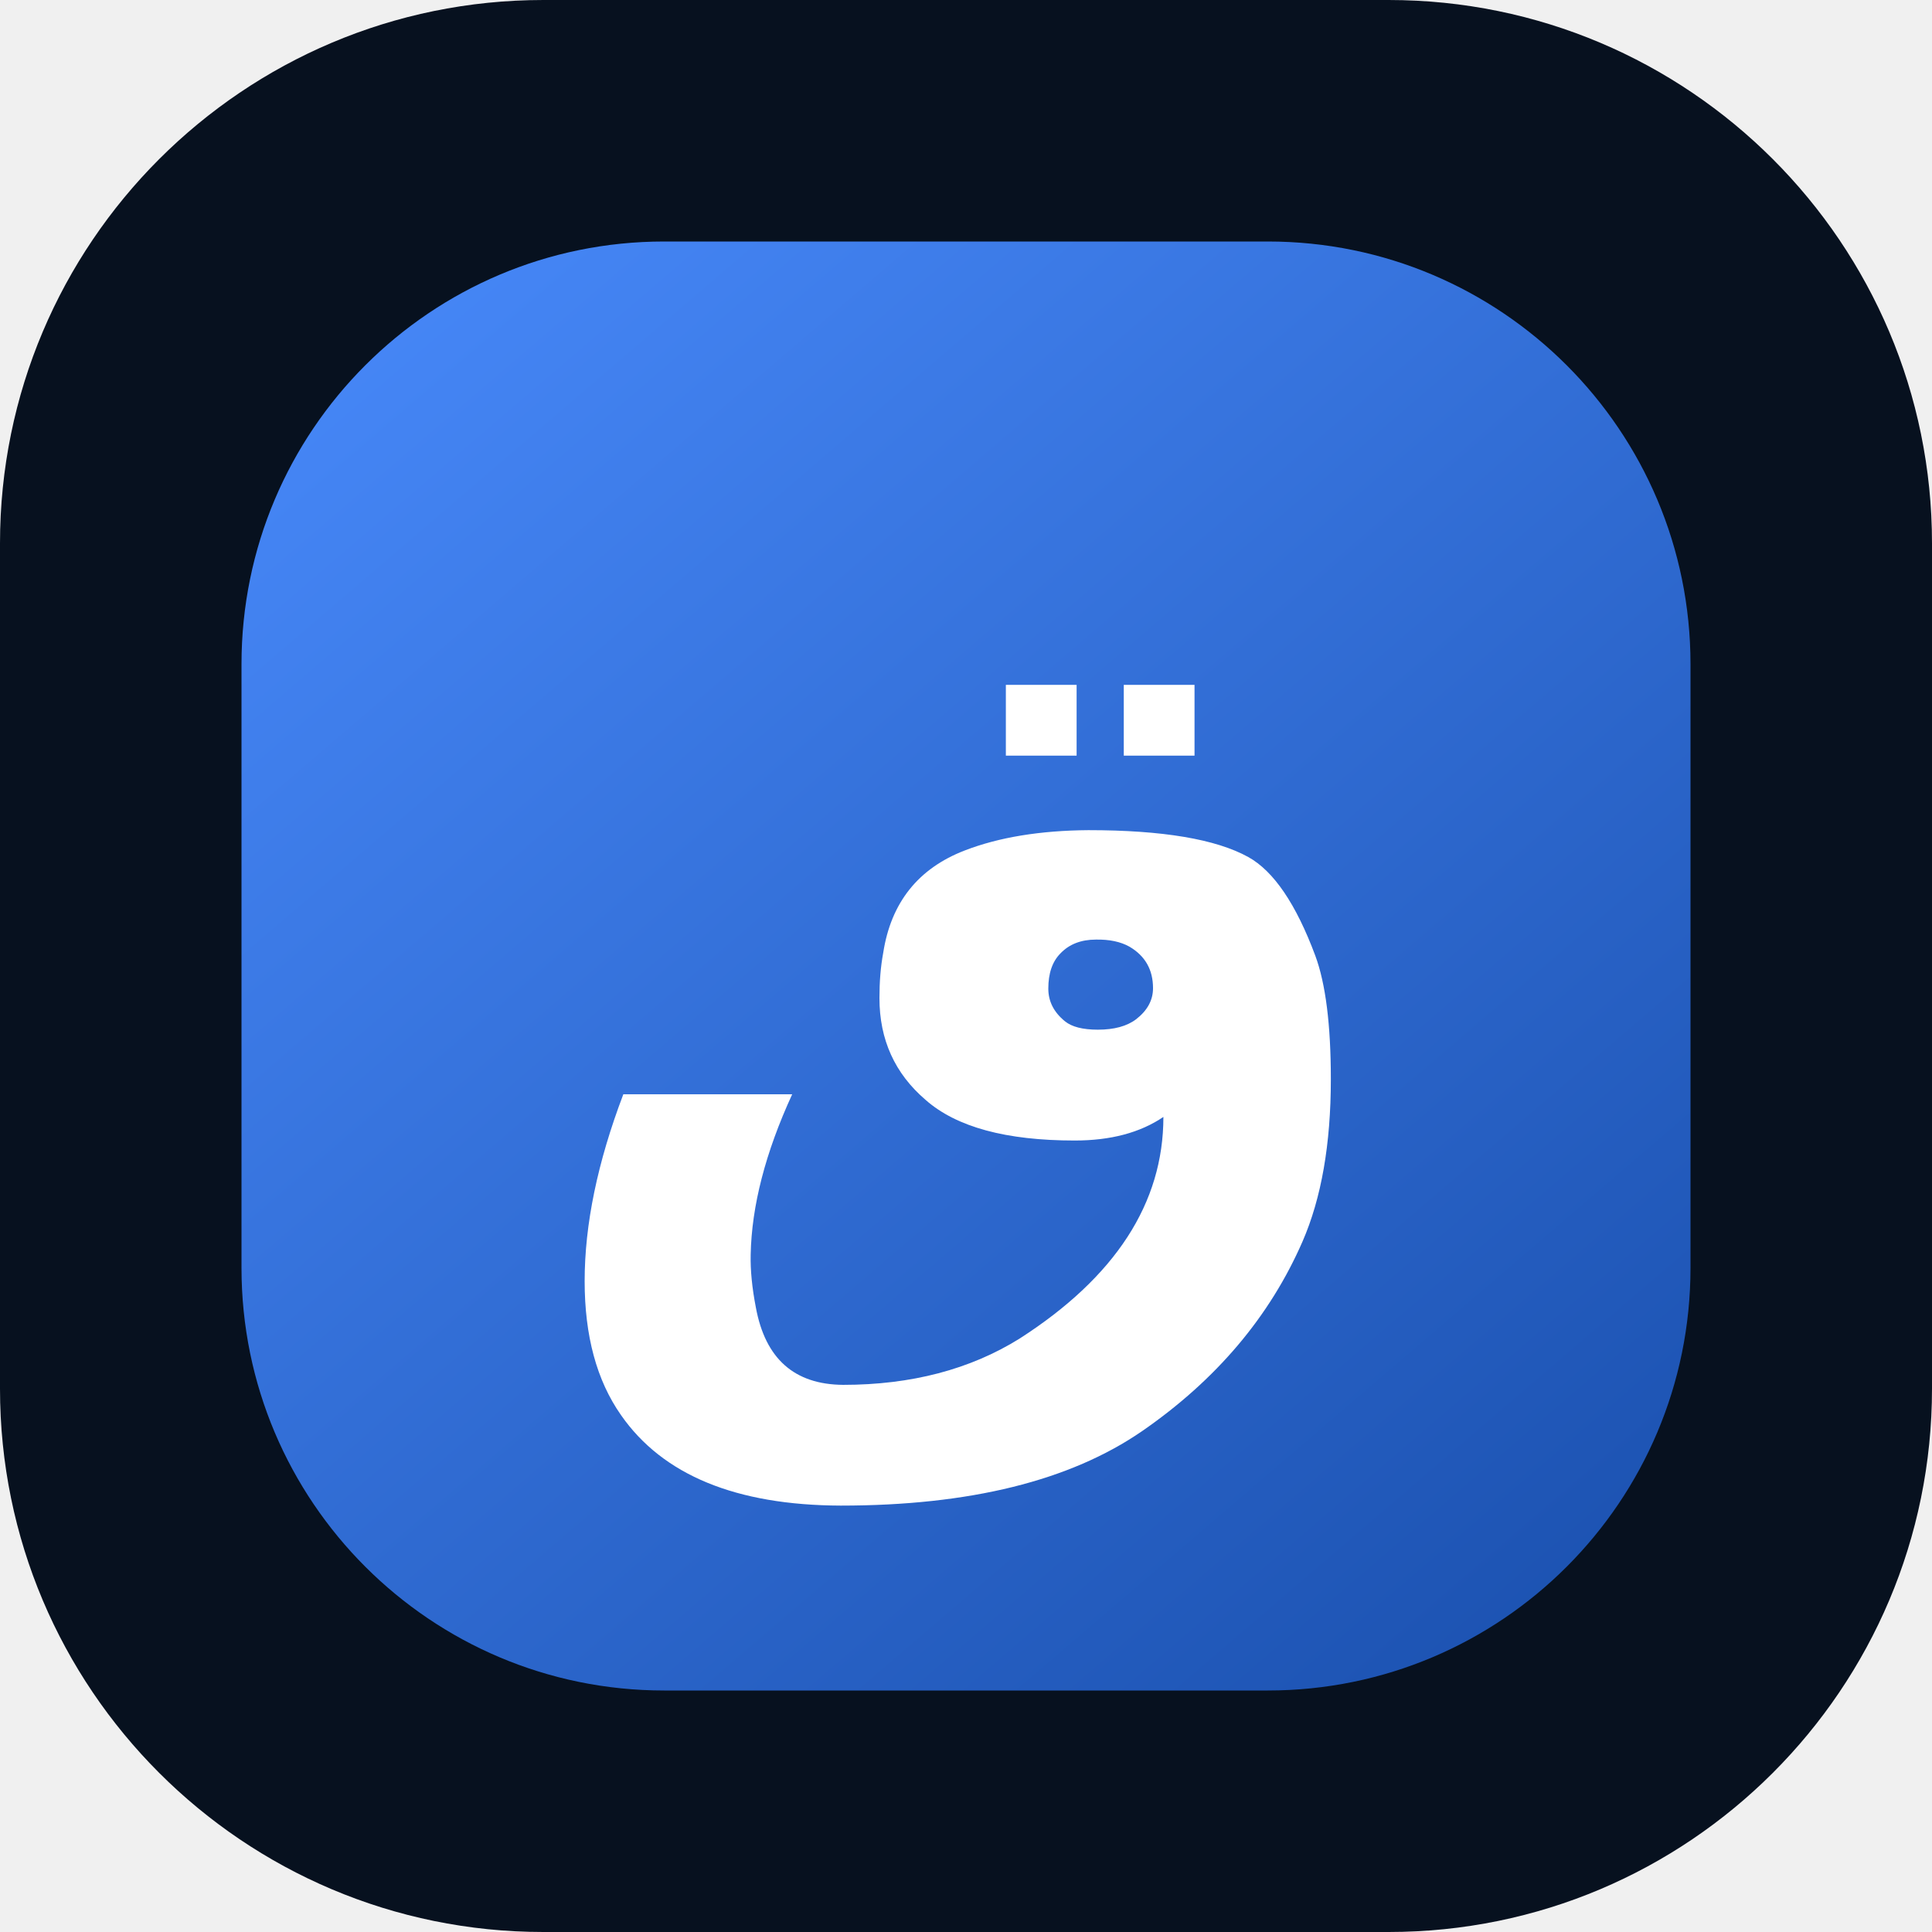
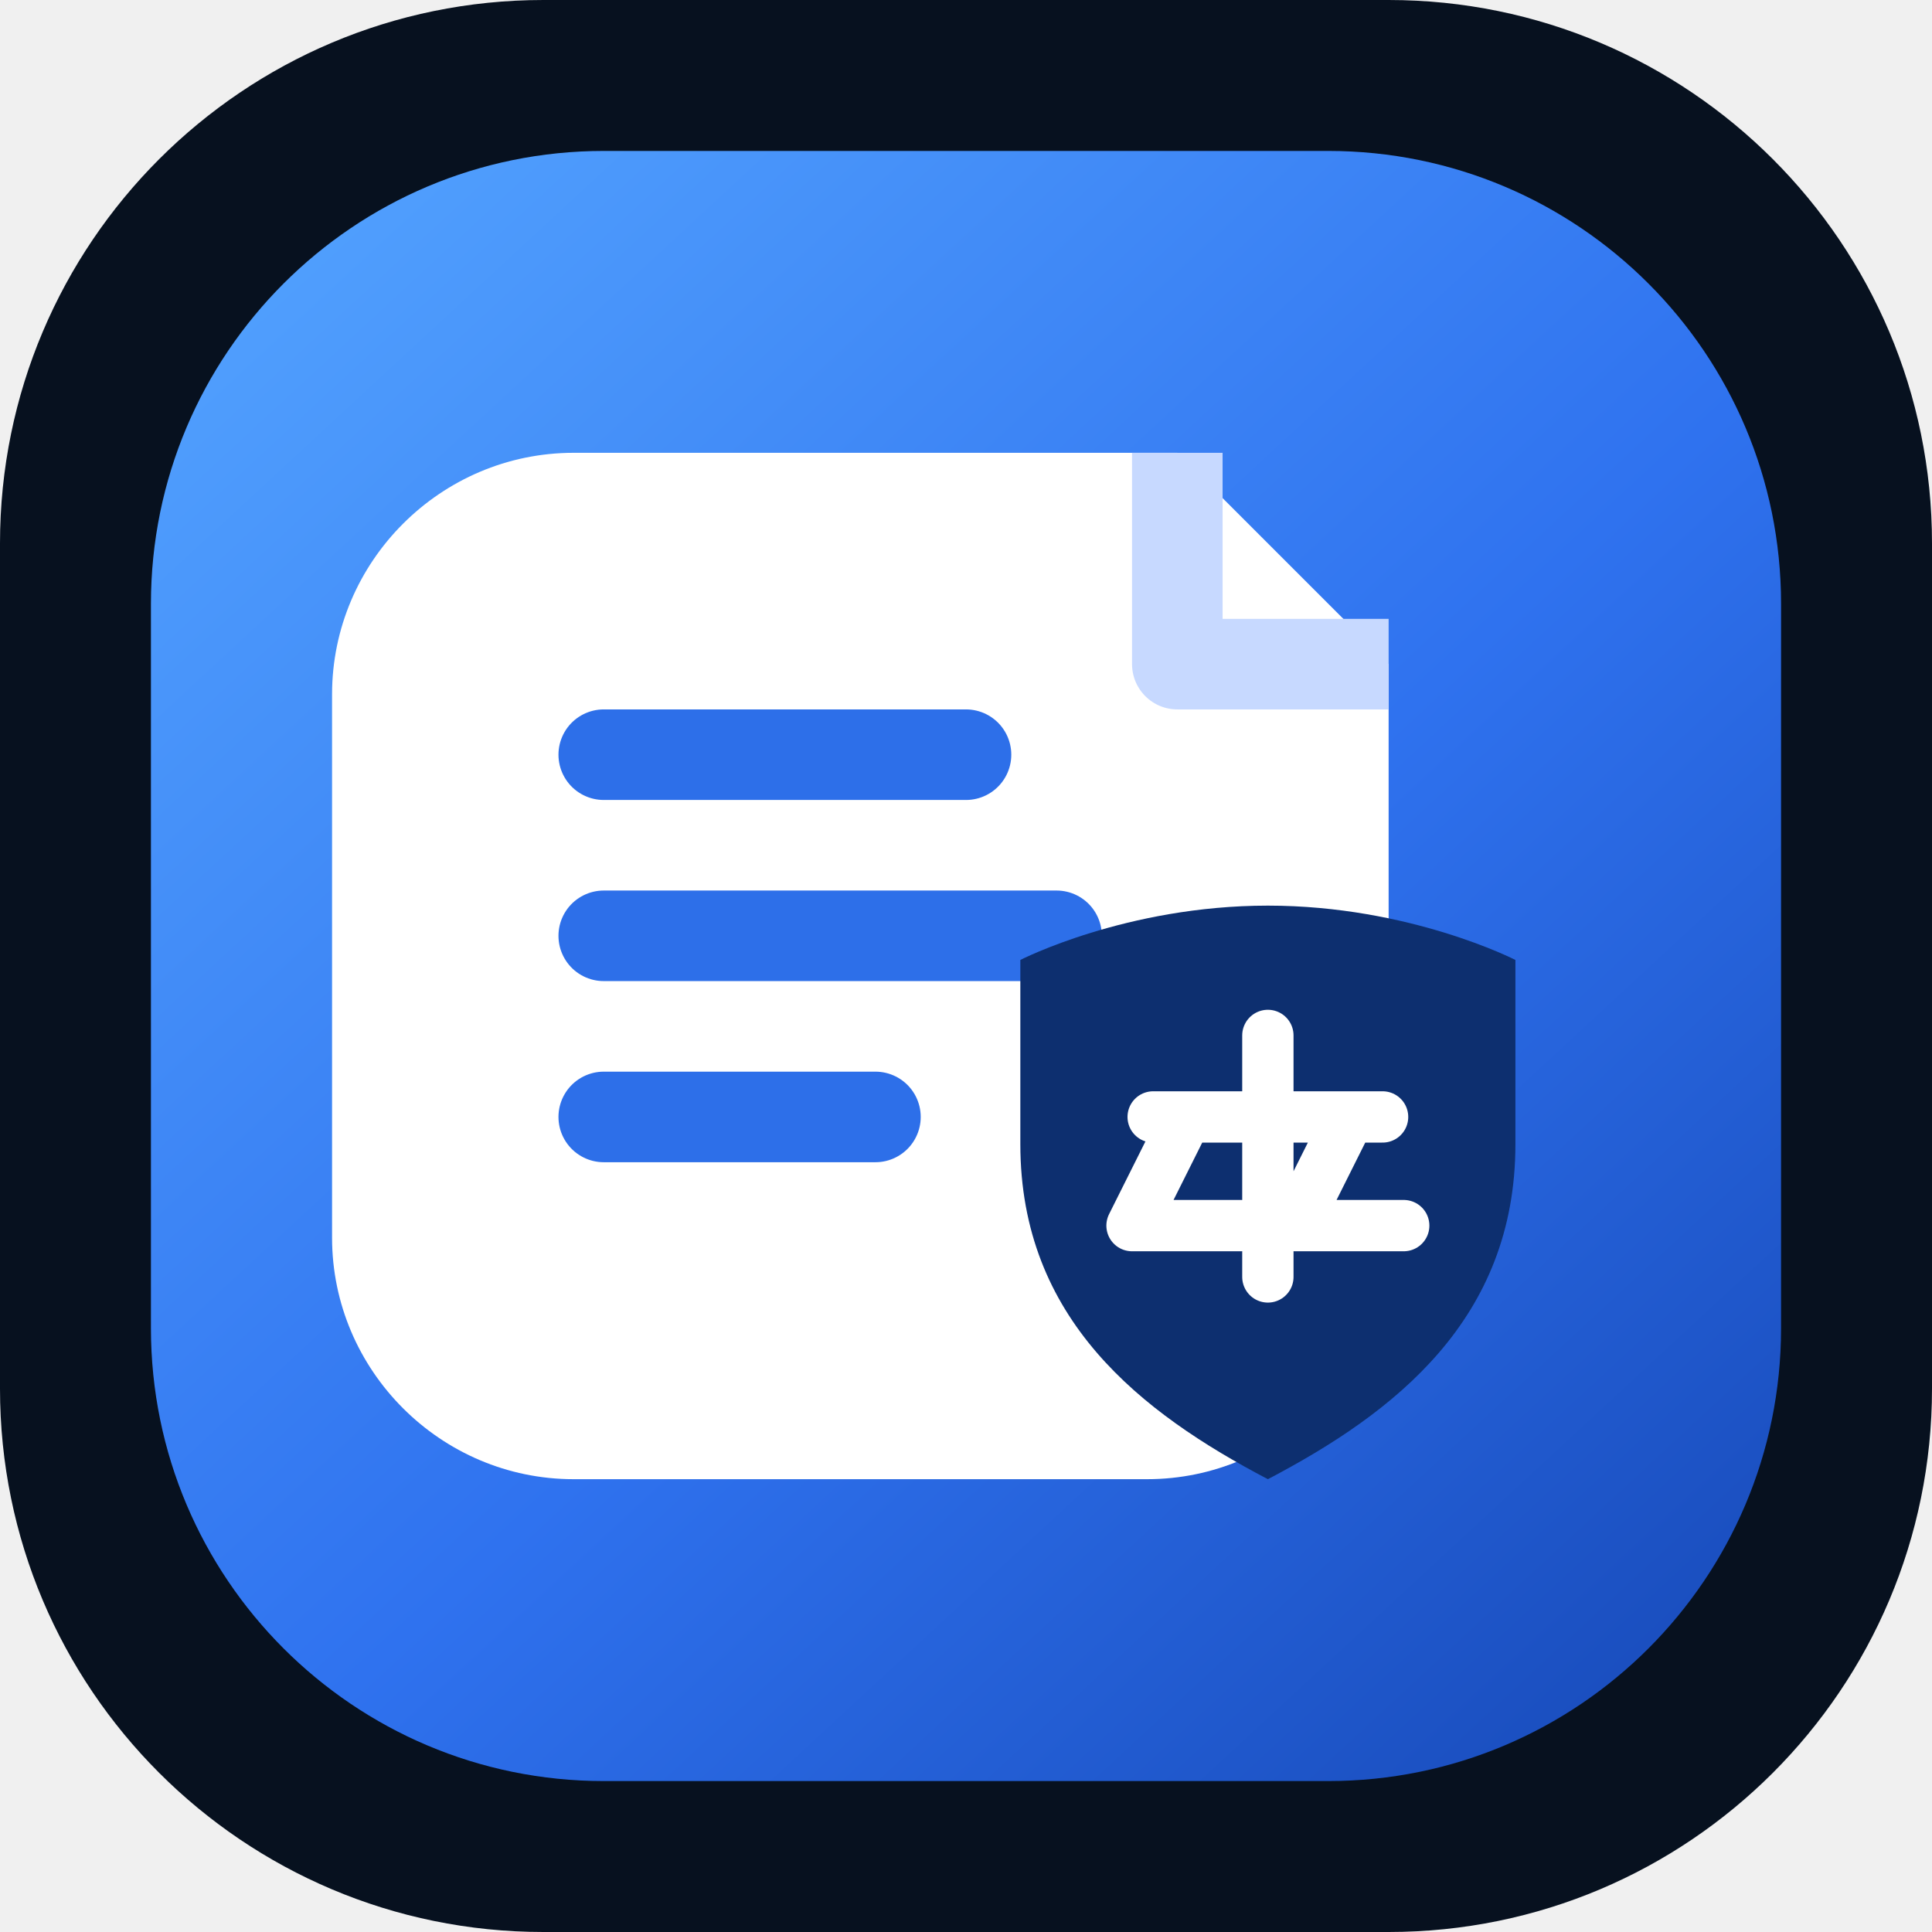
<svg xmlns="http://www.w3.org/2000/svg" viewBox="0 0 64 64">
  <defs>
-     <linearGradient id="g" x1="8" y1="4" x2="56" y2="60" gradientUnits="userSpaceOnUse">
-       <stop stop-color="#4b8dff" />
-       <stop offset="1" stop-color="#174ca9" />
+     <linearGradient id="g" x1="7" y1="5" x2="57" y2="59" gradientUnits="userSpaceOnUse">
+       <stop stop-color="#54a4ff" />
+       <stop offset=".55" stop-color="#2f72ef" />
+       <stop offset="1" stop-color="#1749b8" />
    </linearGradient>
  </defs>
  <rect width="64" height="64" rx="18" fill="#07111f" />
-   <rect x="8" y="8" width="48" height="48" rx="14" fill="url(#g)" />
-   <text x="32" y="43" text-anchor="middle" font-family="Tahoma, Arial, sans-serif" font-size="32" font-weight="700" fill="white">ق</text>
+   <rect x="5" y="5" width="54" height="54" rx="15" fill="url(#g)" />
+   <path d="M19 15h20l7 7v19c0 4.4-3.6 8-8 8H19c-4.4 0-8-3.6-8-8V23c0-4.4 3.6-8 8-8Z" fill="#fff" />
+   <path d="M39 15v7h7" fill="none" stroke="#c7d9ff" stroke-width="3" stroke-linejoin="round" />
+   <path d="M20 25h12M20 31h15M20 37h9" stroke="#2d6fe9" stroke-width="3" stroke-linecap="round" />
+   <path d="M42 30c-4.7 0-8.2 1.8-8.2 1.8v6.1c0 5.8 4 8.9 8.2 11.1 4.2-2.2 8.2-5.3 8.2-11.1v-6.1S46.7 30 42 30Z" fill="#0d2f6f" />
+   <path d="M42 34.3v8M38.2 37h7.6M39.3 37l-1.8 3.6h3.6M44.7 37l-1.8 3.6h3.6" fill="none" stroke="#fff" stroke-width="1.7" stroke-linecap="round" stroke-linejoin="round" />
</svg>
